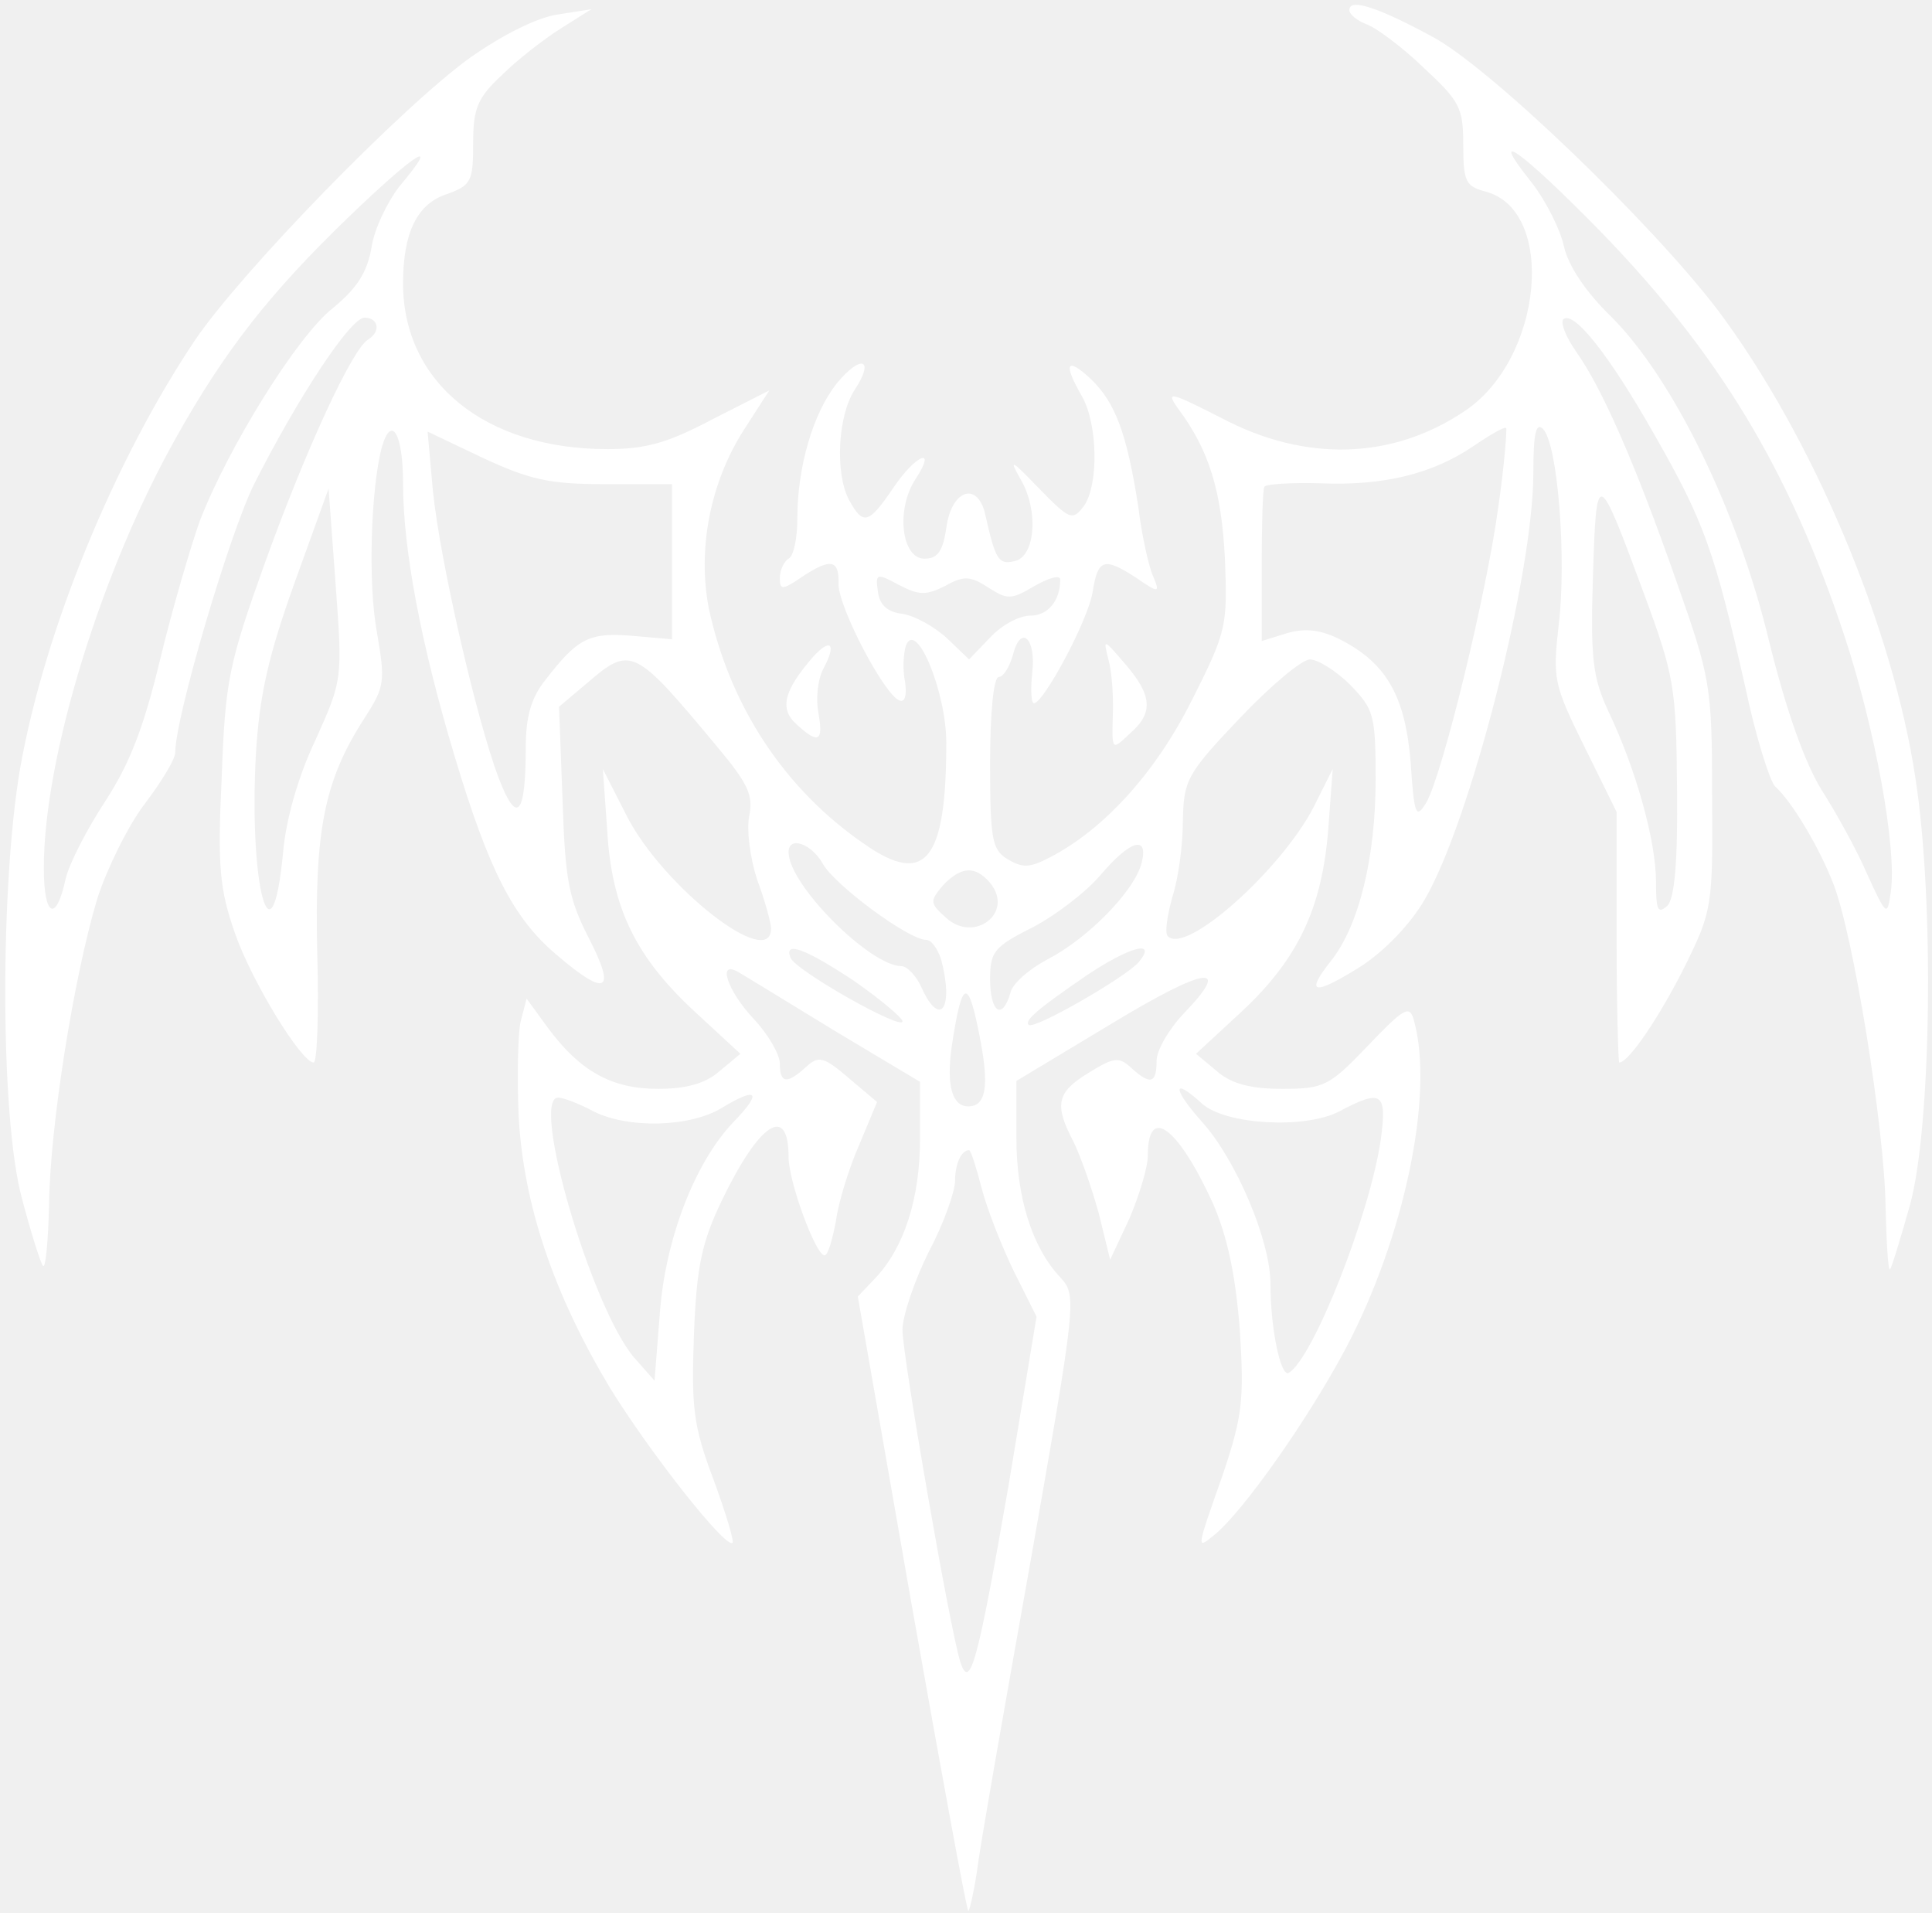
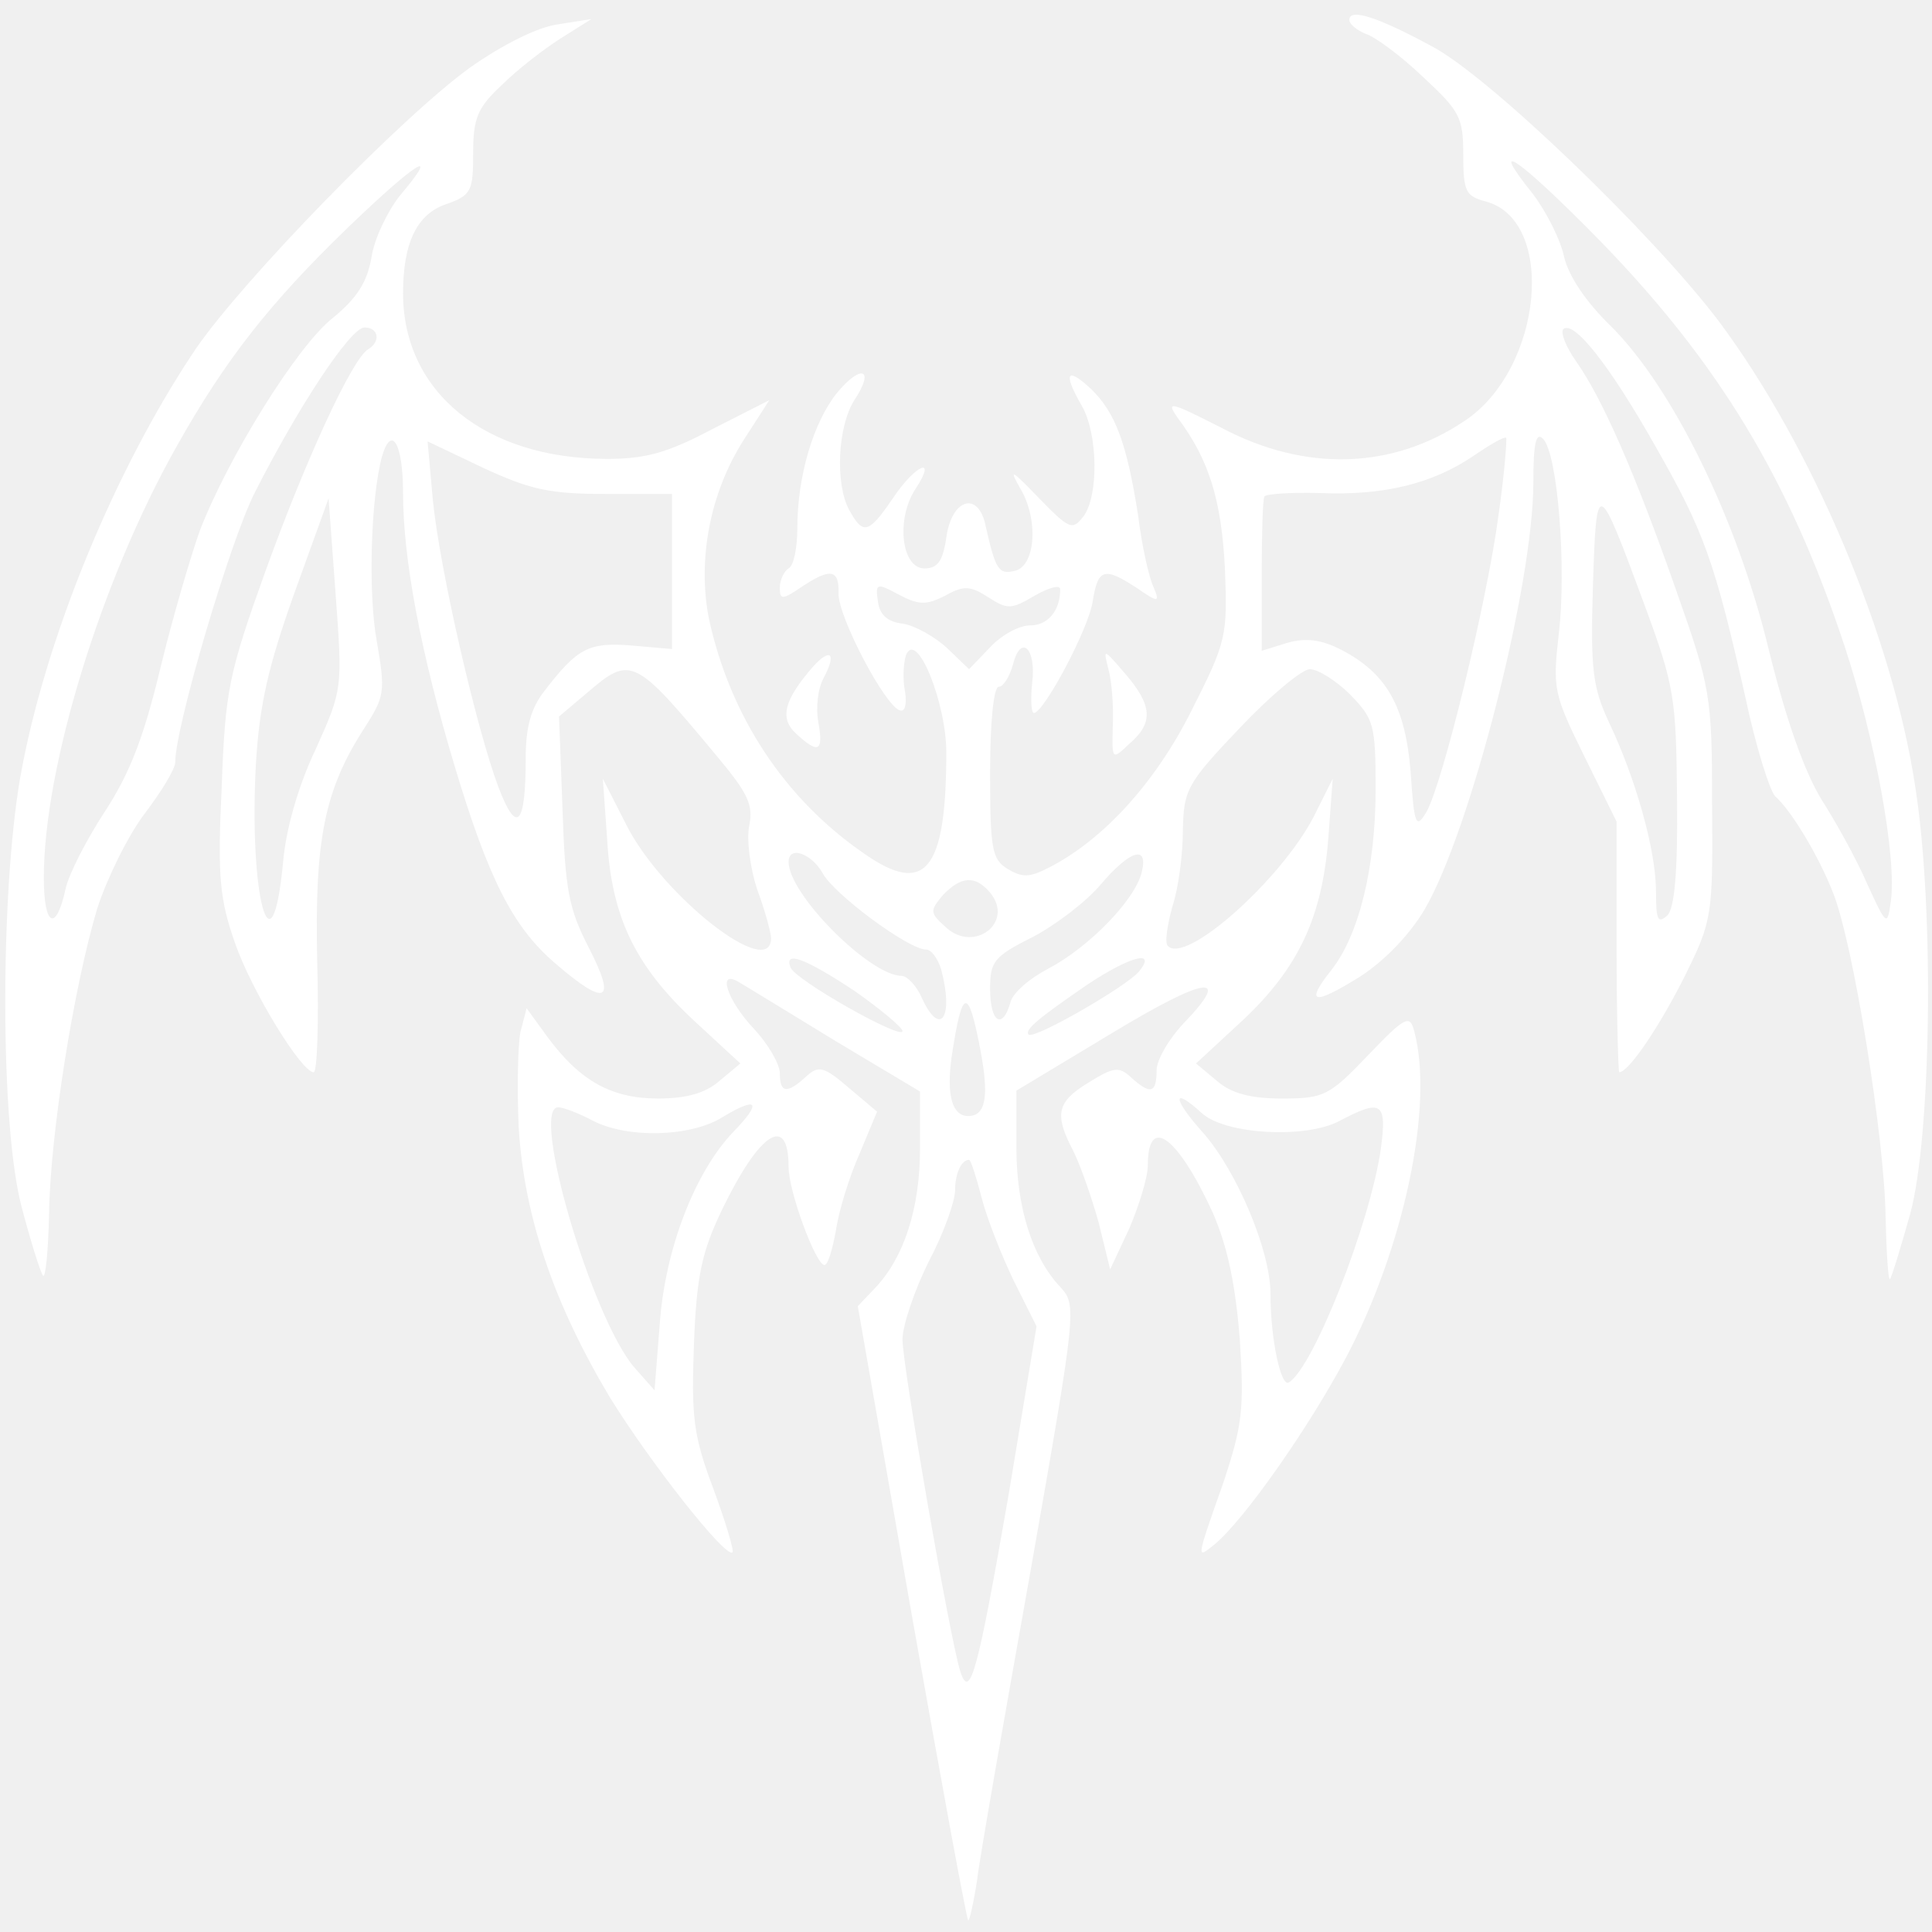
- <svg xmlns="http://www.w3.org/2000/svg" width="294" height="291" viewBox="0 0 294 291" fill="none">
+ <svg xmlns="http://www.w3.org/2000/svg" width="157" height="157" viewBox="0 0 294 291" fill="none">
  <path d="M205.335 1.532C205.335 2.199 206.535 3.132 207.869 3.666C209.202 4.066 213.202 6.999 216.535 10.199C222.135 15.399 222.669 16.332 222.669 22.066C222.669 27.666 223.069 28.332 226.002 29.132C236.935 31.932 234.802 54.732 222.802 62.599C211.869 69.932 198.668 70.332 186.002 63.666C178.135 59.666 177.335 59.399 179.202 62.066C184.002 68.466 185.868 74.599 186.402 84.999C186.802 95.266 186.668 96.066 181.335 106.599C175.868 117.532 168.002 126.199 159.735 130.466C156.668 132.066 155.602 132.066 153.335 130.732C150.935 129.266 150.668 127.666 150.668 116.066C150.668 108.332 151.202 102.999 152.002 102.999C152.668 102.999 153.602 101.532 154.135 99.666C155.335 94.866 157.735 97.132 157.068 102.466C156.802 104.999 156.935 106.999 157.335 106.999C158.802 106.999 165.602 94.332 166.268 90.066C167.068 84.999 168.002 84.732 172.935 87.932C176.402 90.332 176.535 90.199 175.468 87.666C174.802 86.199 173.735 81.399 173.202 76.999C171.468 65.932 169.735 61.266 166.002 57.666C162.268 54.199 161.735 55.266 164.668 60.332C167.068 64.599 167.202 73.799 164.935 76.999C163.202 79.266 162.802 79.132 158.002 74.199C154.002 70.066 153.468 69.666 155.202 72.732C158.135 77.532 157.602 84.866 154.268 85.399C152.002 85.932 151.468 85.132 150.002 78.599C148.935 73.132 144.802 74.332 144.002 80.332C143.468 83.932 142.668 84.999 140.668 84.999C137.202 84.999 136.268 77.532 139.335 72.866C142.668 67.799 139.335 69.132 135.868 74.332C132.135 79.799 131.335 79.932 129.202 76.066C127.068 72.066 127.468 63.399 130.002 59.399C133.202 54.599 131.068 53.799 127.335 58.332C123.735 62.866 121.335 70.999 121.335 78.866C121.335 81.799 120.802 84.599 120.002 84.999C119.335 85.399 118.668 86.732 118.668 87.932C118.668 89.799 119.068 89.799 122.002 87.799C126.402 84.866 127.735 85.132 127.602 88.866C127.602 92.466 134.668 105.932 136.935 106.599C137.735 106.866 138.002 105.666 137.735 103.799C137.335 101.932 137.468 99.399 137.868 98.199C139.468 94.199 144.002 105.399 144.002 112.999C144.002 130.999 140.802 134.866 131.602 128.466C119.335 120.066 111.068 107.399 107.868 92.599C106.135 83.666 108.002 73.532 113.202 65.399L117.068 59.399L108.402 63.799C101.602 67.399 98.269 68.332 92.402 68.332C73.868 68.332 61.335 58.199 61.335 43.132C61.335 35.399 63.468 30.999 68.002 29.532C71.735 28.199 72.002 27.532 72.002 21.799C72.002 16.466 72.668 14.866 76.402 11.399C78.668 9.132 82.802 5.932 85.335 4.332L90.002 1.399L84.935 2.199C81.868 2.599 76.535 5.266 71.602 8.732C61.202 16.199 36.935 41.132 29.735 51.666C17.468 69.932 6.802 95.799 3.068 116.866C0.002 134.732 0.002 170.066 3.335 182.332C4.668 187.399 6.135 192.066 6.535 192.599C6.935 193.132 7.335 188.866 7.468 183.266C7.602 171.399 11.202 148.732 14.802 136.732C16.268 132.199 19.468 125.666 22.002 122.332C24.535 118.999 26.669 115.532 26.669 114.466C26.669 109.132 34.935 81.132 38.669 73.666C45.335 60.466 53.335 48.332 55.468 48.332C57.602 48.332 58.002 50.466 56.002 51.666C53.602 53.132 46.669 68.066 40.402 85.399C34.802 100.999 34.269 103.532 33.735 118.332C33.069 132.066 33.468 135.399 35.735 141.932C38.269 149.266 45.868 161.666 47.735 161.666C48.269 161.666 48.535 154.066 48.269 144.732C47.868 126.332 49.335 118.732 55.468 109.266C58.535 104.466 58.669 103.799 57.335 96.066C56.002 88.866 56.402 74.332 58.135 67.932C59.602 62.999 61.335 66.066 61.335 73.532C61.335 83.532 64.002 97.799 69.202 115.132C74.402 132.466 78.135 139.666 84.535 145.132C92.269 151.799 93.868 150.999 89.602 142.732C86.535 136.732 86.002 133.932 85.602 121.666L85.069 107.532L89.335 103.932C96.002 98.199 96.535 98.466 109.068 113.532C113.868 119.266 114.668 120.999 114.002 124.199C113.602 126.332 114.135 130.466 115.202 133.799C116.402 136.999 117.335 140.466 117.335 141.266C117.335 147.799 100.802 134.866 95.335 124.066L91.735 116.999L92.402 126.332C93.069 138.199 96.802 145.666 105.735 153.932L112.668 160.332L109.468 162.999C107.335 164.866 104.402 165.666 100.135 165.666C93.069 165.666 88.269 162.999 83.335 156.332L80.135 151.932L79.202 155.532C78.802 157.532 78.668 164.066 78.935 170.066C79.735 183.532 84.269 196.866 92.802 211.132C98.802 220.866 110.402 235.666 111.468 234.732C111.735 234.466 110.402 230.066 108.535 224.999C105.468 216.866 105.202 214.066 105.602 202.999C106.002 192.599 106.802 188.999 109.868 182.599C115.602 170.732 120.002 167.932 120.002 176.066C120.002 179.799 124.135 190.999 125.468 190.999C126.002 190.999 126.668 188.599 127.202 185.799C127.602 182.866 129.202 177.666 130.802 174.066L133.468 167.666L129.202 164.066C125.335 160.732 124.535 160.599 122.668 162.332C119.735 164.999 118.668 164.866 118.668 161.799C118.668 160.466 116.935 157.399 114.668 154.999C110.668 150.732 109.068 145.932 112.402 147.932C113.335 148.466 119.868 152.466 127.068 156.866L140.002 164.599V173.266C140.002 182.332 137.602 189.799 133.202 194.466L130.535 197.266L138.668 243.799C143.202 269.399 147.068 290.466 147.335 290.732C147.468 290.999 148.135 288.199 148.668 284.732C149.068 281.266 152.802 260.066 156.802 237.666C163.868 197.532 163.868 197.132 161.335 194.332C157.068 189.799 154.668 182.199 154.668 173.132V164.466L169.068 155.799C183.602 146.999 187.602 146.466 180.135 154.199C177.868 156.599 176.002 159.799 176.002 161.399C176.002 164.866 175.068 165.132 172.135 162.466C170.268 160.732 169.468 160.866 165.602 163.266C160.802 166.199 160.402 168.066 163.335 173.666C164.402 175.799 166.135 180.732 167.202 184.599L168.935 191.666L171.868 185.399C173.335 181.932 174.668 177.666 174.668 175.799C174.668 168.066 179.202 171.399 184.535 182.999C186.802 188.199 188.002 193.932 188.668 202.332C189.335 212.999 189.068 215.399 186.135 224.199C182.002 235.932 182.002 235.799 184.802 233.532C189.202 229.932 199.068 215.932 204.802 205.132C213.602 188.466 218.269 166.732 215.202 155.399C214.535 152.866 213.869 153.132 208.135 159.132C202.269 165.266 201.469 165.666 195.068 165.666C190.268 165.666 187.335 164.866 185.202 162.999L182.002 160.332L189.068 153.799C197.602 145.799 201.202 138.066 202.135 126.066L202.802 116.999L199.868 122.866C194.935 132.332 180.535 145.266 177.735 142.466C177.202 142.066 177.602 139.399 178.402 136.466C179.335 133.666 180.002 128.466 180.002 124.866C180.135 118.732 180.535 117.799 188.668 109.266C193.335 104.332 198.135 100.332 199.335 100.332C200.535 100.332 203.335 102.066 205.469 104.199C209.069 107.932 209.335 108.732 209.335 118.599C209.335 130.466 206.802 140.866 202.535 146.199C198.535 151.266 199.868 151.532 206.935 147.132C210.669 144.732 214.535 140.732 216.802 136.866C223.735 124.999 233.335 87.532 233.335 71.932C233.335 65.932 233.735 64.199 234.802 65.266C237.069 67.532 238.402 84.999 237.202 94.999C236.269 103.266 236.402 104.066 241.069 113.532L246.002 123.532V142.599C246.002 153.132 246.269 161.666 246.402 161.666C247.869 161.666 252.669 154.466 256.402 146.999C260.535 138.599 260.669 137.932 260.535 120.999C260.535 104.199 260.269 103.132 255.069 88.332C248.669 70.066 243.735 58.999 239.869 53.532C238.269 51.266 237.469 49.132 237.869 48.599C239.469 47.132 244.935 54.066 251.869 66.332C259.335 79.399 260.935 83.932 265.602 104.599C267.202 112.199 269.335 118.866 270.135 119.666C272.669 121.932 276.802 128.866 278.935 134.332C282.002 141.932 286.802 171.799 286.935 183.666C287.069 189.132 287.335 193.399 287.602 193.132C287.869 192.866 289.202 188.466 290.669 183.266C293.869 171.532 294.402 137.132 291.469 118.332C288.002 95.266 275.735 66.332 261.469 47.266C251.335 33.932 226.535 10.066 217.869 5.532C209.735 1.132 205.335 -0.334 205.335 1.532ZM60.802 28.332C58.935 30.732 56.935 34.866 56.535 37.666C55.868 41.399 54.402 43.799 50.669 46.866C45.202 51.132 34.669 68.199 30.402 79.266C29.069 82.999 26.268 92.466 24.402 100.199C21.869 110.732 19.735 116.199 16.002 121.932C13.202 126.199 10.535 131.399 10.002 133.666C8.535 140.466 6.668 139.532 6.668 132.066C6.668 115.132 15.469 86.599 26.935 66.332C34.269 53.266 41.069 44.599 52.935 33.132C63.335 23.132 67.335 20.599 60.802 28.332ZM243.602 35.266C261.469 53.666 272.269 71.399 280.669 96.732C285.335 110.866 288.669 128.999 287.735 135.666C287.202 139.532 287.069 139.399 284.135 132.999C282.535 129.266 279.335 123.532 277.202 120.199C274.669 116.066 271.869 108.332 269.202 97.532C264.402 77.532 254.535 57.532 245.202 48.199C241.335 44.466 238.669 40.466 238.002 37.532C237.469 34.999 235.335 30.732 233.202 27.932C226.135 19.132 231.202 22.599 243.602 35.266ZM228.002 77.132C226.269 90.066 219.602 117.532 217.069 122.066C215.469 124.732 215.202 124.066 214.669 116.066C213.869 106.066 211.069 100.999 204.135 97.399C201.069 95.799 198.668 95.532 195.868 96.332L192.002 97.532V86.199C192.002 80.066 192.135 74.599 192.402 74.066C192.535 73.666 196.402 73.399 200.935 73.532C210.669 73.932 218.002 72.066 224.135 67.932C226.669 66.199 228.935 64.866 229.202 65.132C229.335 65.266 228.935 70.732 228.002 77.132ZM92.135 73.666H102.268V85.399V97.266L96.135 96.732C89.602 96.199 87.868 97.132 82.935 103.532C80.802 106.199 80.002 109.132 80.002 113.799C80.002 124.066 78.668 125.666 75.868 118.332C72.535 109.532 66.935 85.266 65.868 74.599L65.069 65.666L73.469 69.666C80.668 72.999 83.602 73.666 92.135 73.666ZM250.269 90.599C254.802 102.866 255.069 104.732 255.202 119.932C255.335 131.266 254.802 136.732 253.735 137.799C252.269 139.132 252.002 138.466 252.002 134.199C252.002 127.932 248.935 116.999 244.802 108.332C242.402 103.132 242.002 100.466 242.402 87.666C242.935 70.999 243.069 71.132 250.269 90.599ZM48.002 112.599C45.335 118.199 43.468 124.866 43.069 129.799C41.335 147.799 37.868 134.732 38.935 114.866C39.468 105.799 40.802 99.932 44.802 88.732L50.002 74.332L51.069 88.866C52.135 103.399 52.135 103.399 48.002 112.599ZM143.868 89.132C146.668 87.532 147.735 87.666 150.402 89.399C153.335 91.266 153.868 91.266 157.468 89.132C159.602 87.932 161.335 87.399 161.335 88.199C161.335 91.399 159.468 93.666 156.802 93.666C155.068 93.666 152.402 95.132 150.668 96.999L147.468 100.332L144.135 97.132C142.268 95.399 139.202 93.666 137.335 93.399C135.068 93.132 133.868 92.066 133.602 90.066C133.202 87.266 133.335 87.132 136.802 88.999C139.868 90.599 140.935 90.599 143.868 89.132ZM125.202 131.399C126.935 134.599 138.268 142.999 140.935 142.999C141.735 142.999 142.668 144.332 143.202 145.932C145.202 153.399 143.068 156.466 140.268 150.332C139.468 148.466 138.002 146.999 137.202 146.999C132.402 146.999 120.002 134.599 120.002 129.666C120.002 127.132 123.468 128.332 125.202 131.399ZM173.735 131.266C172.668 135.532 165.602 142.732 159.468 145.932C156.668 147.399 154.002 149.666 153.735 151.132C152.535 155.266 150.668 154.066 150.668 148.999C150.668 144.866 151.202 144.066 157.068 141.132C160.668 139.266 165.335 135.666 167.468 133.132C172.002 127.799 174.802 126.999 173.735 131.266ZM150.668 134.332C154.402 138.866 148.268 143.532 144.002 139.666C141.468 137.399 141.468 137.132 143.468 134.732C146.268 131.799 148.402 131.666 150.668 134.332ZM130.002 149.266C134.002 152.066 137.335 154.866 137.335 155.399C137.335 156.866 120.802 147.532 120.268 145.666C119.335 143.132 122.535 144.332 130.002 149.266ZM173.335 146.332C171.468 148.599 157.335 156.732 156.535 155.932C155.868 155.266 157.868 153.532 165.468 148.332C171.868 144.066 176.135 142.866 173.335 146.332ZM149.202 158.332C150.535 165.399 150.002 168.332 147.335 168.332C144.935 168.332 144.002 165.266 144.802 159.399C146.402 148.732 147.335 148.466 149.202 158.332ZM111.602 170.732C105.735 176.866 101.202 188.599 100.402 199.932L99.602 210.066L96.535 206.599C90.002 198.999 80.668 166.999 84.935 166.999C85.735 166.999 88.135 167.932 90.135 168.999C95.469 171.799 105.202 171.532 110.002 168.466C115.335 165.266 116.002 166.199 111.602 170.732ZM182.935 167.932C186.535 171.132 198.535 171.799 203.735 169.132C210.269 165.666 211.069 166.199 210.135 173.266C208.535 184.599 199.868 206.599 196.135 208.866C194.935 209.666 193.335 202.332 193.335 195.399C193.335 188.732 188.135 176.599 183.068 170.866C178.402 165.666 178.268 163.666 182.935 167.932ZM149.335 180.599C150.135 183.799 152.402 189.532 154.268 193.399L157.735 200.332L153.468 226.066C148.802 252.866 147.602 257.399 146.135 252.866C144.535 247.799 137.335 206.332 137.335 202.332C137.335 200.199 139.202 194.732 141.335 190.466C143.602 186.199 145.335 181.266 145.335 179.666C145.335 177.132 146.268 174.999 147.468 174.999C147.735 174.999 148.535 177.532 149.335 180.599Z" fill="white" />
  <path d="M123.736 99.932C119.336 104.999 118.536 107.799 121.203 110.199C124.536 113.265 125.336 112.865 124.536 108.465C124.136 106.332 124.403 103.399 125.336 101.665C127.336 97.932 126.403 96.999 123.736 99.932Z" fill="white" />
  <path d="M168.67 100.332C169.203 102.199 169.47 106.066 169.337 108.999C169.203 114.199 169.203 114.199 171.87 111.666C175.603 108.466 175.337 105.799 171.203 100.999C167.87 97.132 167.87 97.132 168.67 100.332Z" fill="white" />
</svg>
